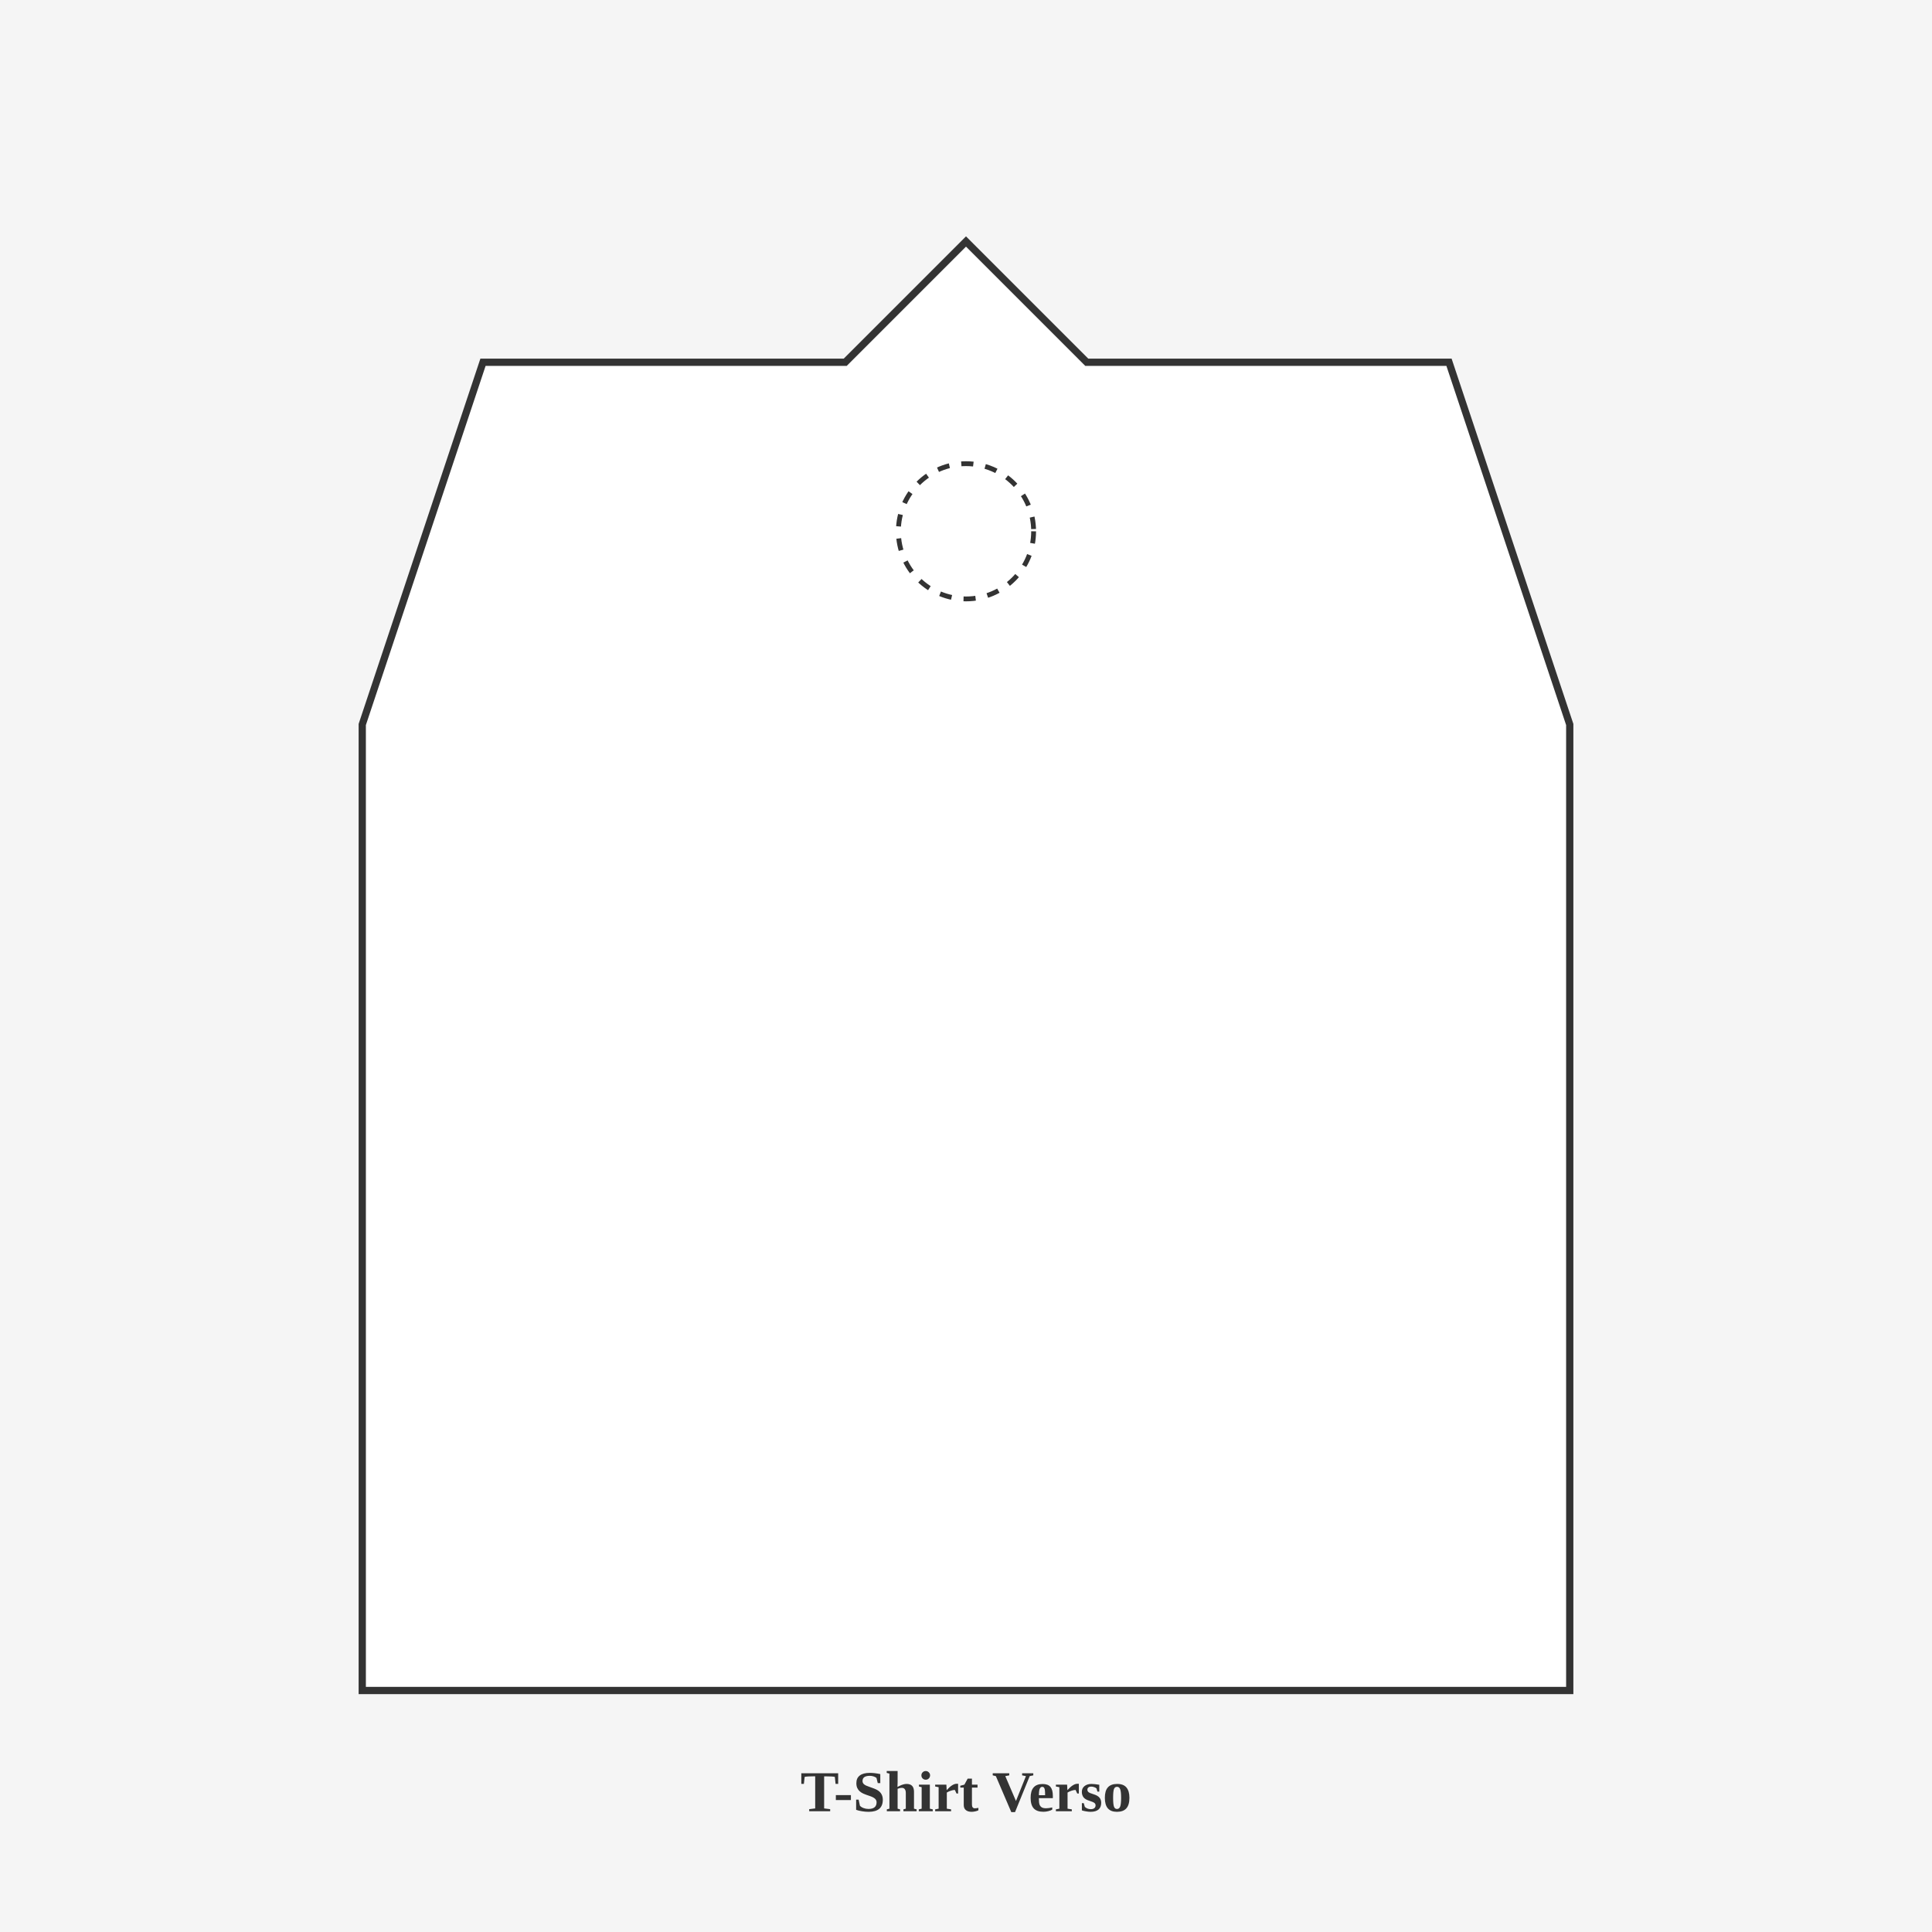
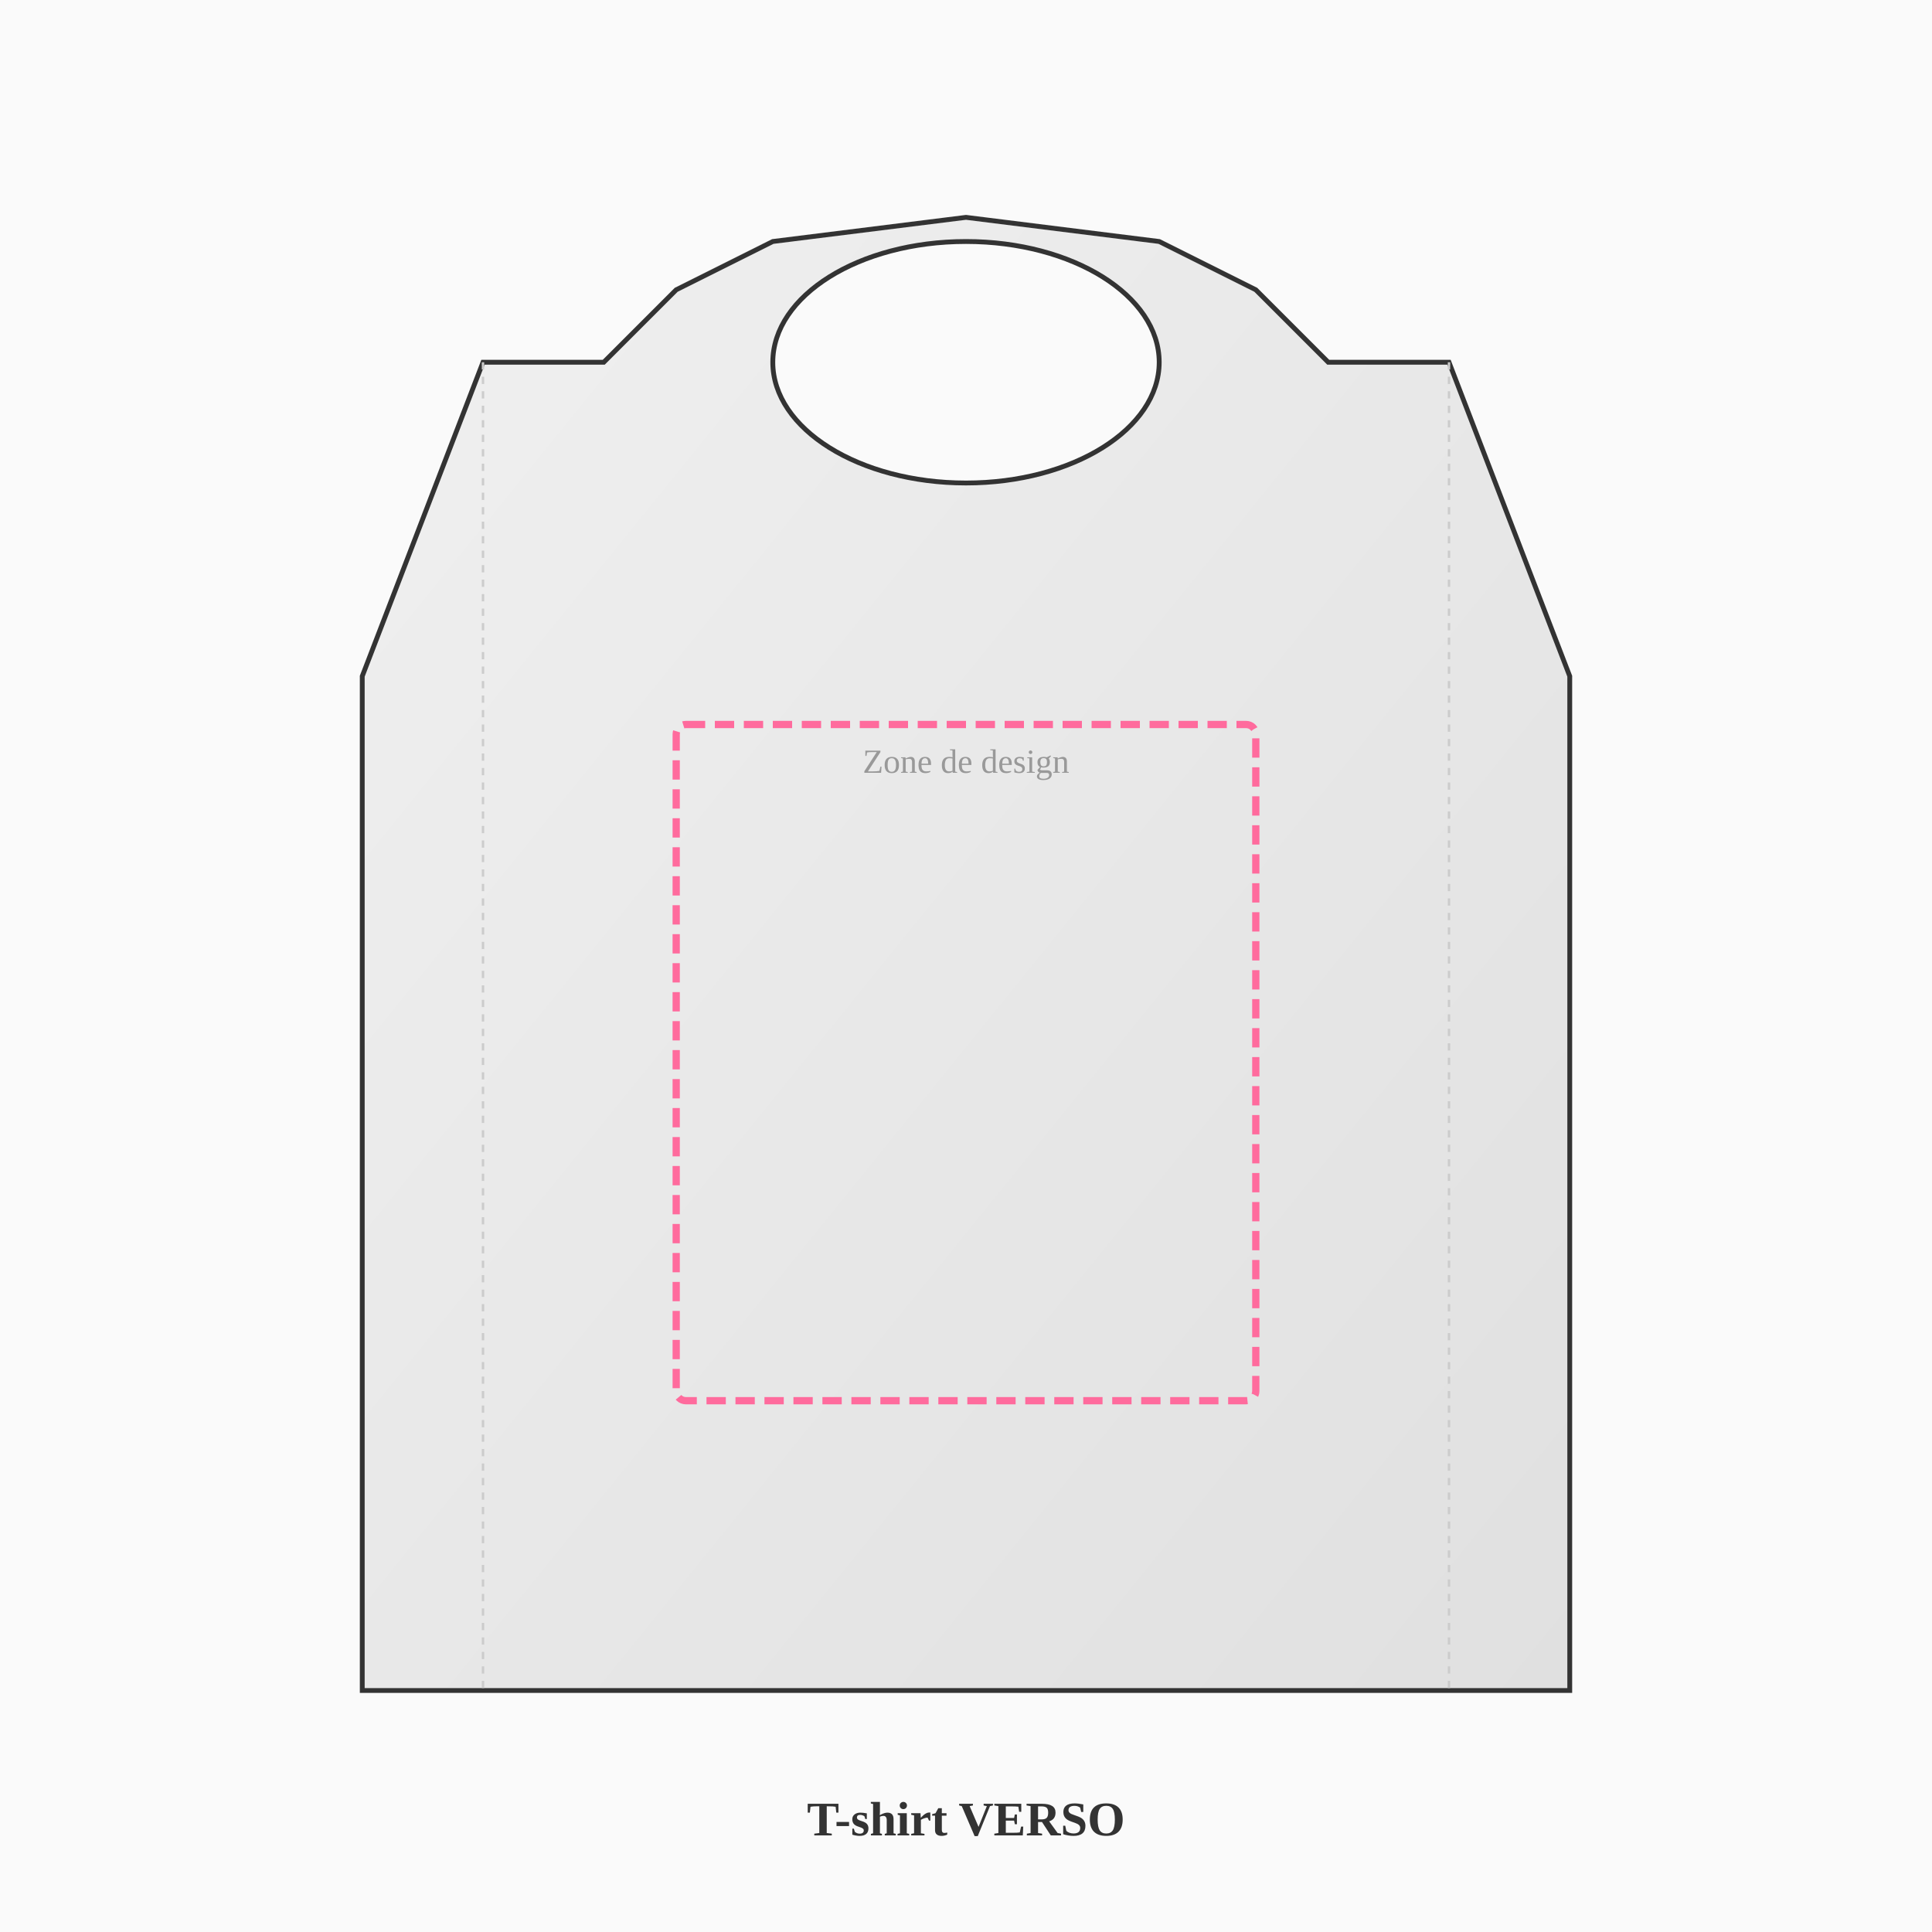
<svg xmlns="http://www.w3.org/2000/svg" width="800" height="800" viewBox="0 0 800 800">
-   <rect width="800" height="800" fill="#f5f5f5" />
-   <path d="M 200 150 L 350 150 L 400 100 L 450 150 L 600 150 L 650 300 L 650 700 L 150 700 L 150 300 Z" fill="white" stroke="#333" stroke-width="3" />
-   <circle cx="400" cy="220" r="28" fill="none" stroke="#333" stroke-width="2" stroke-dasharray="5,5" />
-   <text x="400" y="750" font-size="24" font-weight="bold" text-anchor="middle" fill="#333">T-Shirt Verso</text>
+   <defs>
+     <linearGradient id="shirtGradient" x1="0%" y1="0%" x2="100%" y2="100%">
+       <stop offset="0%" style="stop-color:#f0f0f0;stop-opacity:1" />
+       <stop offset="100%" style="stop-color:#e0e0e0;stop-opacity:1" />
+     </linearGradient>
+   </defs>
+   <rect width="800" height="800" fill="#fafafa" />
+   <path d="M 200 150 L 250 150 L 280 120 L 320 100 L 400 90 L 480 100 L 520 120 L 550 150 L 600 150 L 650 280 L 650 700 L 150 700 L 150 280 Z" fill="url(#shirtGradient)" stroke="#333" stroke-width="2" />
+   <ellipse cx="400" cy="150" rx="80" ry="50" fill="#fafafa" stroke="#333" stroke-width="2" />
+   <rect x="280" y="300" width="240" height="280" fill="none" stroke="#FF6B9D" stroke-width="3" stroke-dasharray="8,4" rx="4" />
+   <text x="400" y="320" font-size="14" fill="#999" text-anchor="middle">Zone de design</text>
+   <path d="M 200 150 L 200 700" stroke="#ccc" stroke-width="1" stroke-dasharray="3,3" />
+   <path d="M 600 150 L 600 700" stroke="#ccc" stroke-width="1" stroke-dasharray="3,3" />
+   <text x="400" y="760" font-size="20" font-weight="bold" text-anchor="middle" fill="#333">T-shirt VERSO</text>
</svg>
